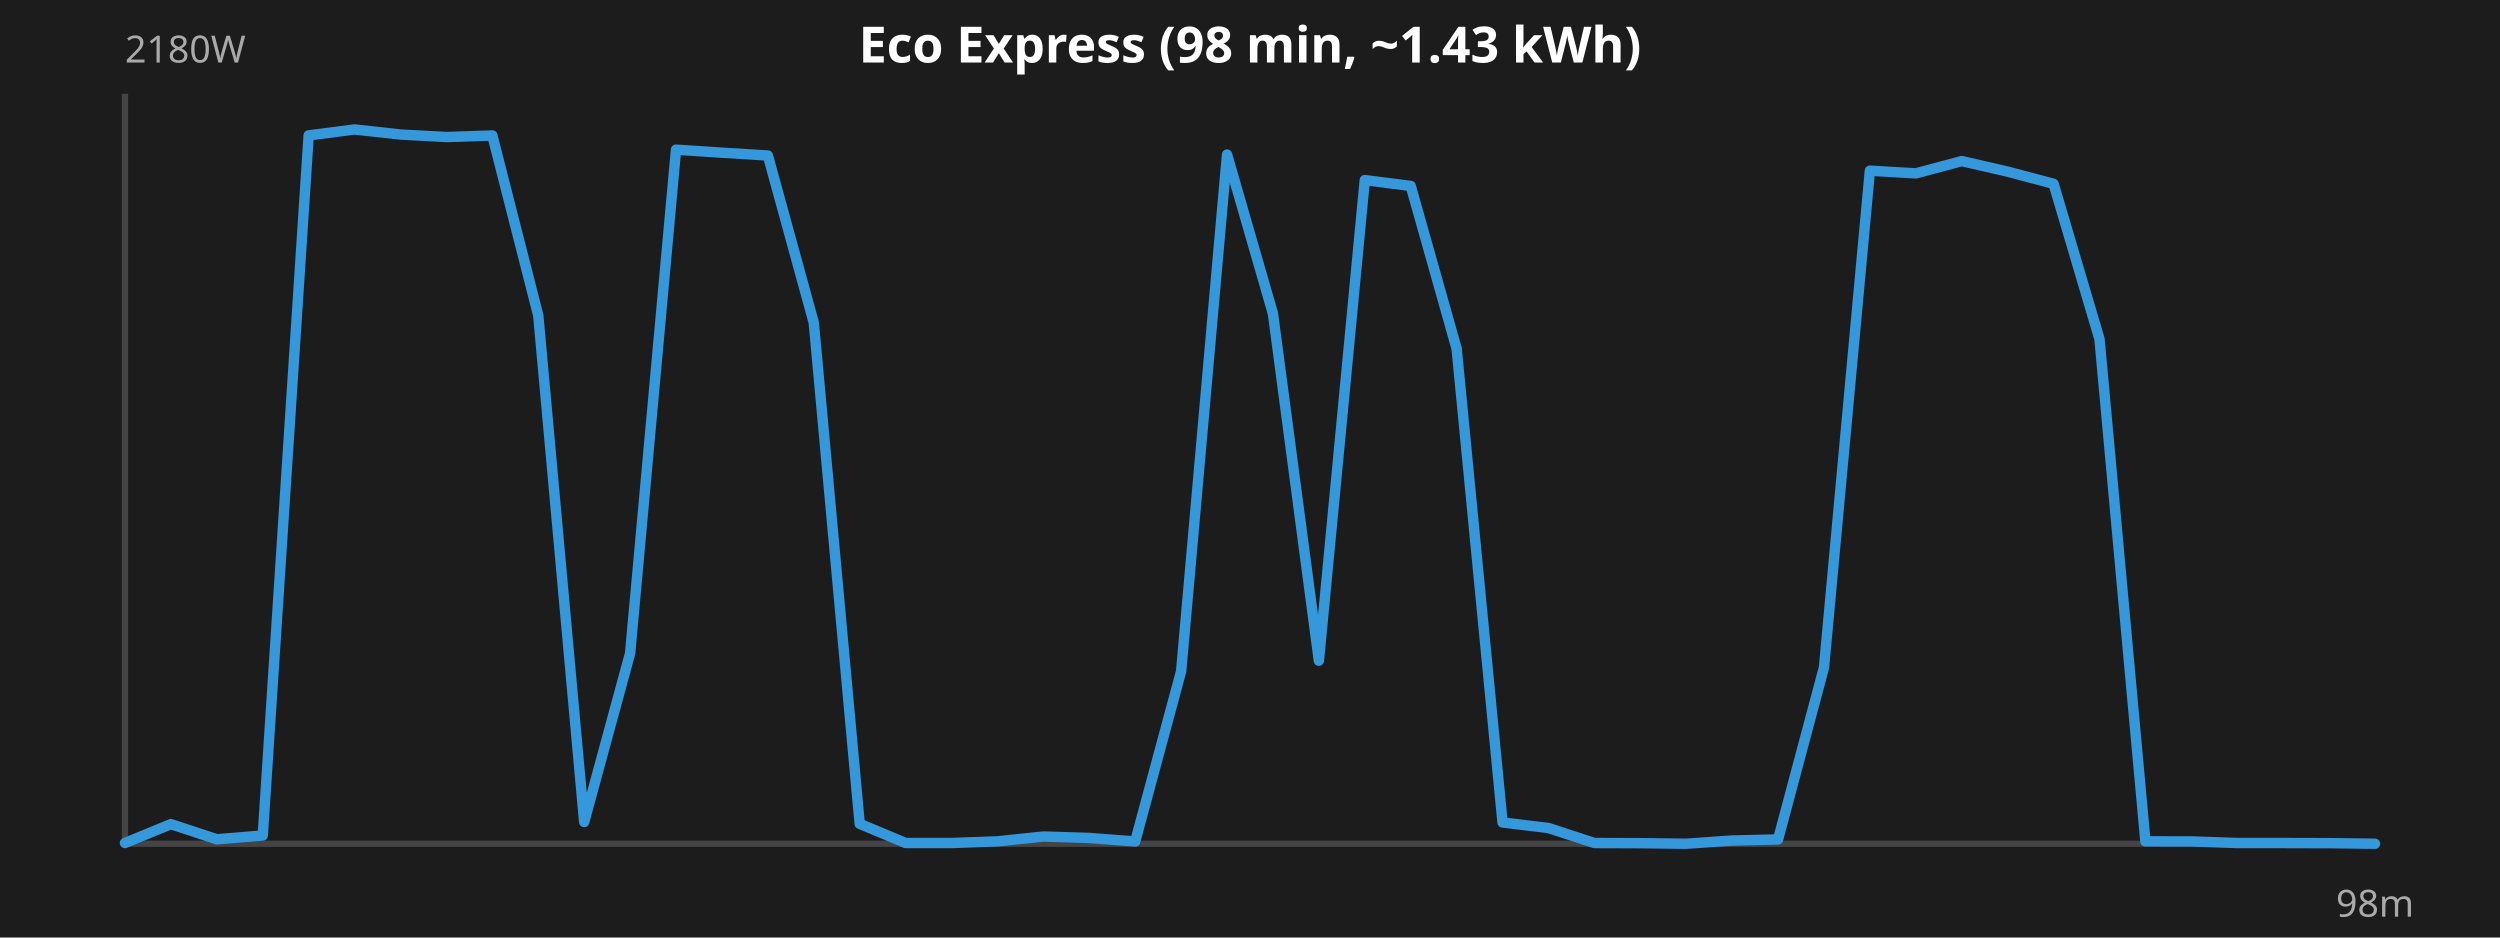
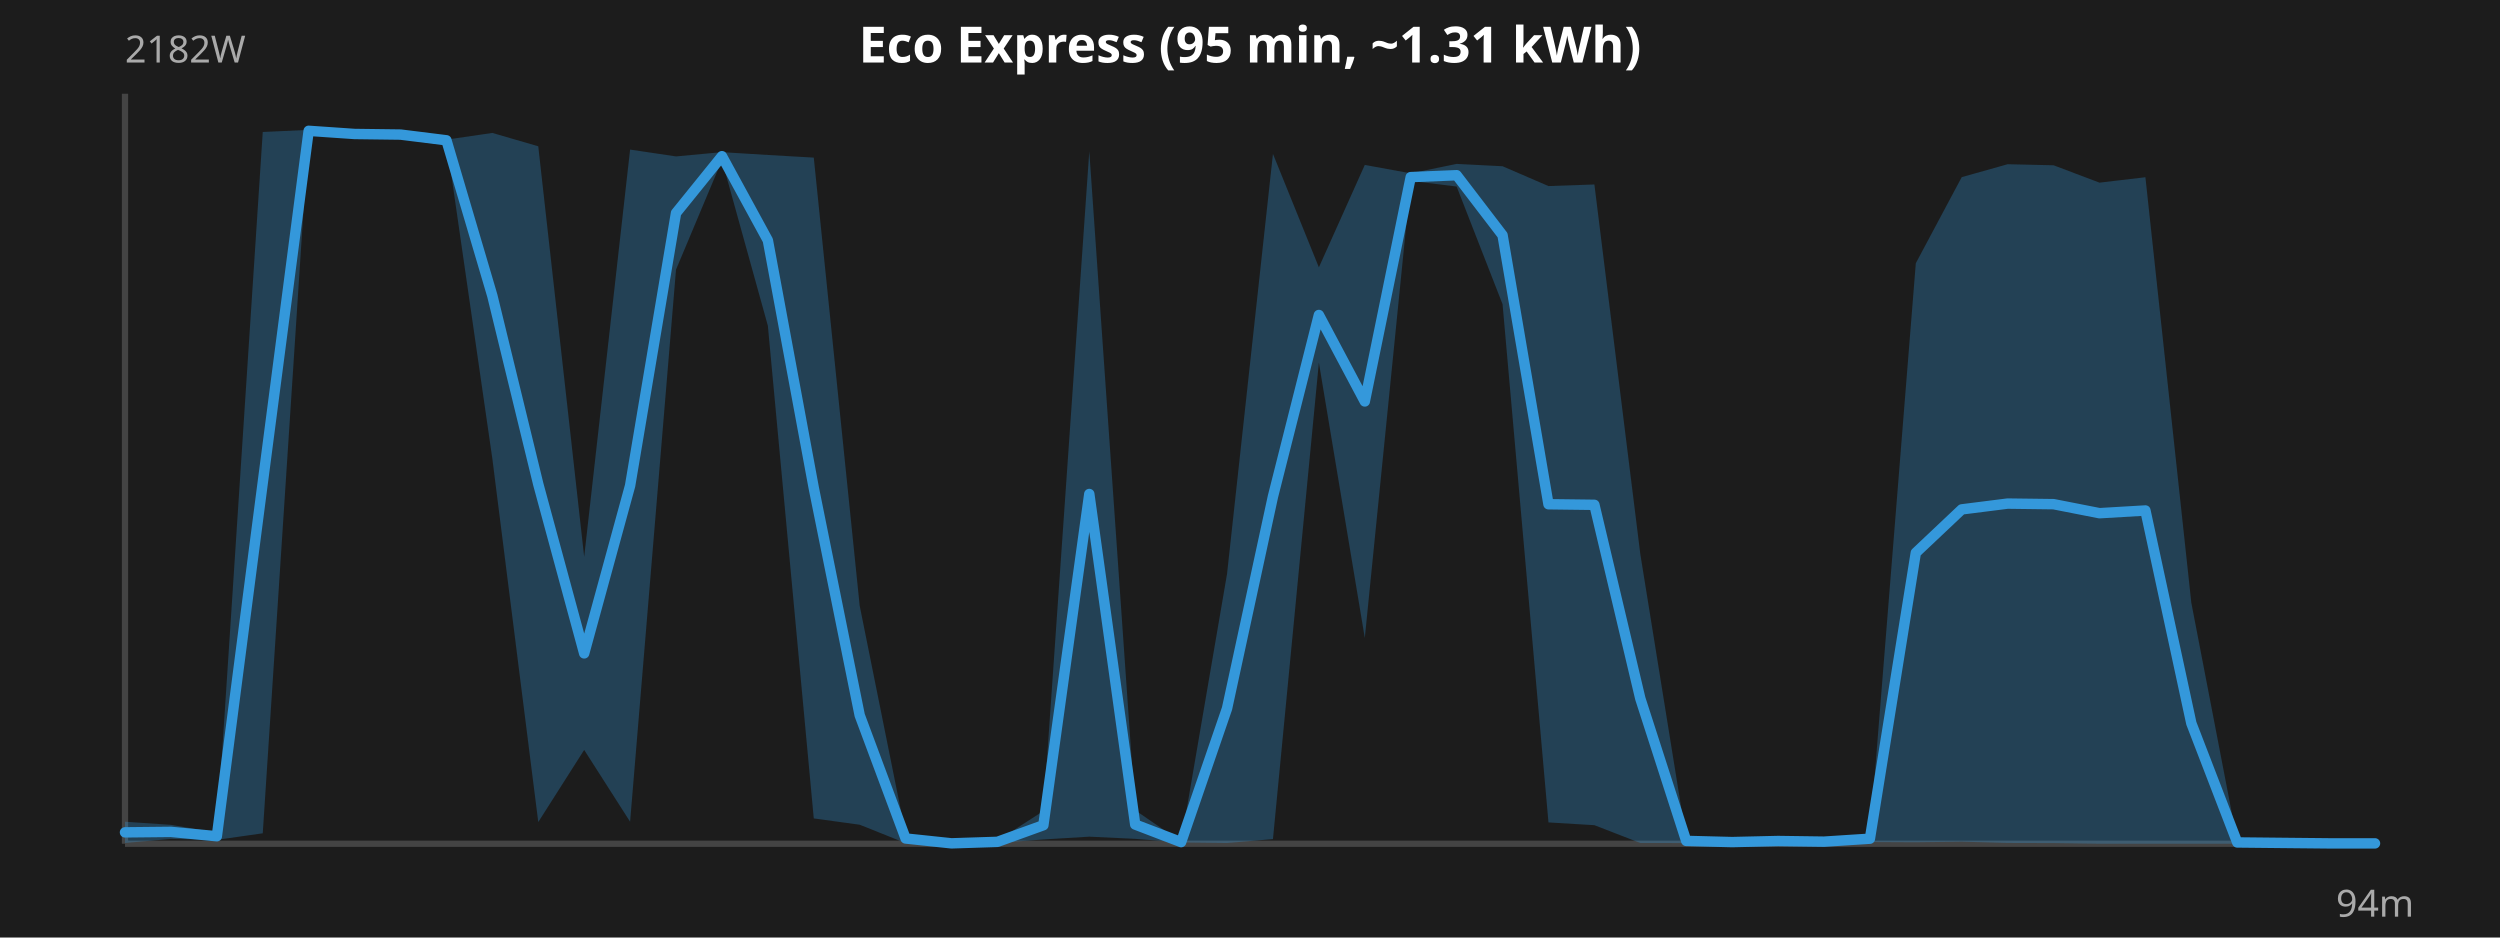
<svg xmlns="http://www.w3.org/2000/svg" viewBox="0 0 1200 450" style="background-color: #1c1c1c; font-family: sans-serif;">
  <rect x="0" y="0" width="1200" height="450" fill="#1c1c1c" />
  <line x1="60" y1="405" x2="1140" y2="405" stroke="#444" stroke-width="3" />
  <line x1="60" y1="45" x2="60" y2="405" stroke="#444" stroke-width="3" />
-   <text x="60" y="30" fill="#aaa" font-size="18">2180W</text>
-   <text x="1140" y="440" fill="#aaa" font-size="18" text-anchor="middle">98m</text>
-   <text x="600.0" y="30" fill="#fff" font-size="24" text-anchor="middle" font-weight="bold">Eco Express (98 min, ~1.43 kWh)</text>
-   <polygon points="60.0,404.637 82.041,395.588 104.082,402.859 126.122,401.032 148.163,64.981 170.204,62.143 192.245,64.579 214.286,65.775 236.327,65.033 258.367,151.43 280.408,394.548 302.449,313.609 324.49,71.844 346.531,73.285 368.571,74.655 390.612,154.879 412.653,395.438 434.694,404.641 456.735,404.649 478.776,403.843 500.816,401.532 522.857,402.222 544.898,403.902 566.939,322.243 588.98,74.202 611.02,150.54 633.061,317.137 655.102,86.446 677.143,89.249 699.184,167.357 721.224,394.783 743.265,397.446 765.306,404.641 787.347,404.723 809.388,405 831.429,403.448 853.469,402.926 875.51,320.386 897.551,81.932 919.592,83.218 941.633,77.324 963.673,82.382 985.714,88.218 1007.755,162.737 1029.796,403.84 1051.837,403.882 1073.878,404.641 1095.918,404.649 1117.959,404.71 1140.0,405.0 1140.0,405.0 1117.959,404.71 1095.918,404.649 1073.878,404.641 1051.837,403.882 1029.796,403.84 1007.755,162.737 985.714,88.218 963.673,82.382 941.633,77.324 919.592,83.218 897.551,81.932 875.51,320.386 853.469,402.926 831.429,403.448 809.388,405 787.347,404.723 765.306,404.641 743.265,397.446 721.224,394.783 699.184,167.357 677.143,89.249 655.102,86.446 633.061,317.137 611.02,150.54 588.98,74.202 566.939,322.243 544.898,403.902 522.857,402.222 500.816,401.532 478.776,403.843 456.735,404.649 434.694,404.641 412.653,395.438 390.612,154.879 368.571,74.655 346.531,73.285 324.49,71.844 302.449,313.609 280.408,394.548 258.367,151.43 236.327,65.033 214.286,65.775 192.245,64.579 170.204,62.143 148.163,64.981 126.122,401.032 104.082,402.859 82.041,395.588 60.0,404.637" fill="#3498db" fill-opacity="0.3" stroke="none" />
-   <polyline points="60.0,404.637 82.041,395.588 104.082,402.859 126.122,401.032 148.163,64.981 170.204,62.143 192.245,64.579 214.286,65.775 236.327,65.033 258.367,151.43 280.408,394.548 302.449,313.609 324.49,71.844 346.531,73.285 368.571,74.655 390.612,154.879 412.653,395.438 434.694,404.641 456.735,404.649 478.776,403.843 500.816,401.532 522.857,402.222 544.898,403.902 566.939,322.243 588.98,74.202 611.02,150.54 633.061,317.137 655.102,86.446 677.143,89.249 699.184,167.357 721.224,394.783 743.265,397.446 765.306,404.641 787.347,404.723 809.388,405 831.429,403.448 853.469,402.926 875.51,320.386 897.551,81.932 919.592,83.218 941.633,77.324 963.673,82.382 985.714,88.218 1007.755,162.737 1029.796,403.84 1051.837,403.882 1073.878,404.641 1095.918,404.649 1117.959,404.71 1140.0,405.0" fill="none" stroke="#3498db" stroke-width="5" stroke-linecap="round" stroke-linejoin="round" />
+   <text x="60" y="30" fill="#aaa" font-size="18">2182W</text>
+   <text x="1140" y="440" fill="#aaa" font-size="18" text-anchor="middle">94m</text>
+   <text x="600.0" y="30" fill="#fff" font-size="24" text-anchor="middle" font-weight="bold">Eco Express (95 min, ~1.31 kWh)</text>
+   <polygon points="60.0,394.428 82.041,395.922 104.082,399.682 126.122,63.347 148.163,62.346 170.204,62.143 192.245,64.414 214.286,67.022 236.327,63.809 258.367,70.216 280.408,267.277 302.449,71.793 324.49,75.081 346.531,73.028 368.571,74.39 390.612,75.648 412.653,290.778 434.694,400.264 456.735,404.647 478.776,403.53 500.816,389.277 522.857,72.648 544.898,388.905 566.939,404.051 588.98,275.453 611.02,73.871 633.061,128.329 655.102,79.162 677.143,83.198 699.184,78.674 721.224,79.794 743.265,89.309 765.306,88.545 787.347,265.937 809.388,402.599 831.429,403.474 853.469,403.444 875.51,403.674 897.551,400.956 919.592,126.34 941.633,85.021 963.673,78.825 985.714,79.332 1007.755,87.669 1029.796,85.07 1051.837,289.341 1073.878,403.741 1095.918,404.207 1117.959,404.646 1140.0,404.645 1140.0,405.0 1117.959,405.0 1095.918,405.0 1073.878,405.0 1051.837,405.0 1029.796,405.0 1007.755,405.0 985.714,404.678 963.673,404.618 941.633,403.999 919.592,404.302 897.551,404.187 875.51,404.319 853.469,403.931 831.429,404.931 809.388,404.664 787.347,404.638 765.306,396.087 743.265,394.758 721.224,146.013 699.184,89.533 677.143,86.835 655.102,306.227 633.061,174.07 611.02,402.758 588.98,404.652 566.939,404.381 544.898,402.646 522.857,401.603 500.816,402.94 478.776,404.644 456.735,404.959 434.694,404.679 412.653,395.875 390.612,392.84 368.571,156.354 346.531,76.915 324.49,129.415 302.449,394.44 280.408,359.962 258.367,394.593 236.327,220.187 214.286,67.673 192.245,64.786 170.204,66.472 148.163,63.241 126.122,399.985 104.082,403.117 82.041,402.684 60.0,404.637" fill="#3498db" fill-opacity="0.3" stroke="none" />
+   <polyline points="60.0,399.533 82.041,399.303 104.082,401.4 126.122,231.666 148.163,62.793 170.204,64.308 192.245,64.6 214.286,67.347 236.327,141.998 258.367,232.404 280.408,313.62 302.449,233.116 324.49,102.248 346.531,74.972 368.571,115.372 390.612,234.244 412.653,343.327 434.694,402.472 456.735,404.803 478.776,404.087 500.816,396.108 522.857,237.125 544.898,395.776 566.939,404.216 588.98,340.052 611.02,238.314 633.061,151.2 655.102,192.694 677.143,85.016 699.184,84.104 721.224,112.904 743.265,242.034 765.306,242.316 787.347,335.288 809.388,403.631 831.429,404.202 853.469,403.687 875.51,403.996 897.551,402.572 919.592,265.321 941.633,244.51 963.673,241.722 985.714,242.005 1007.755,246.334 1029.796,245.035 1051.837,347.171 1073.878,404.371 1095.918,404.603 1117.959,404.823 1140.0,404.823" fill="none" stroke="#3498db" stroke-width="5" stroke-linecap="round" stroke-linejoin="round" />
</svg>
